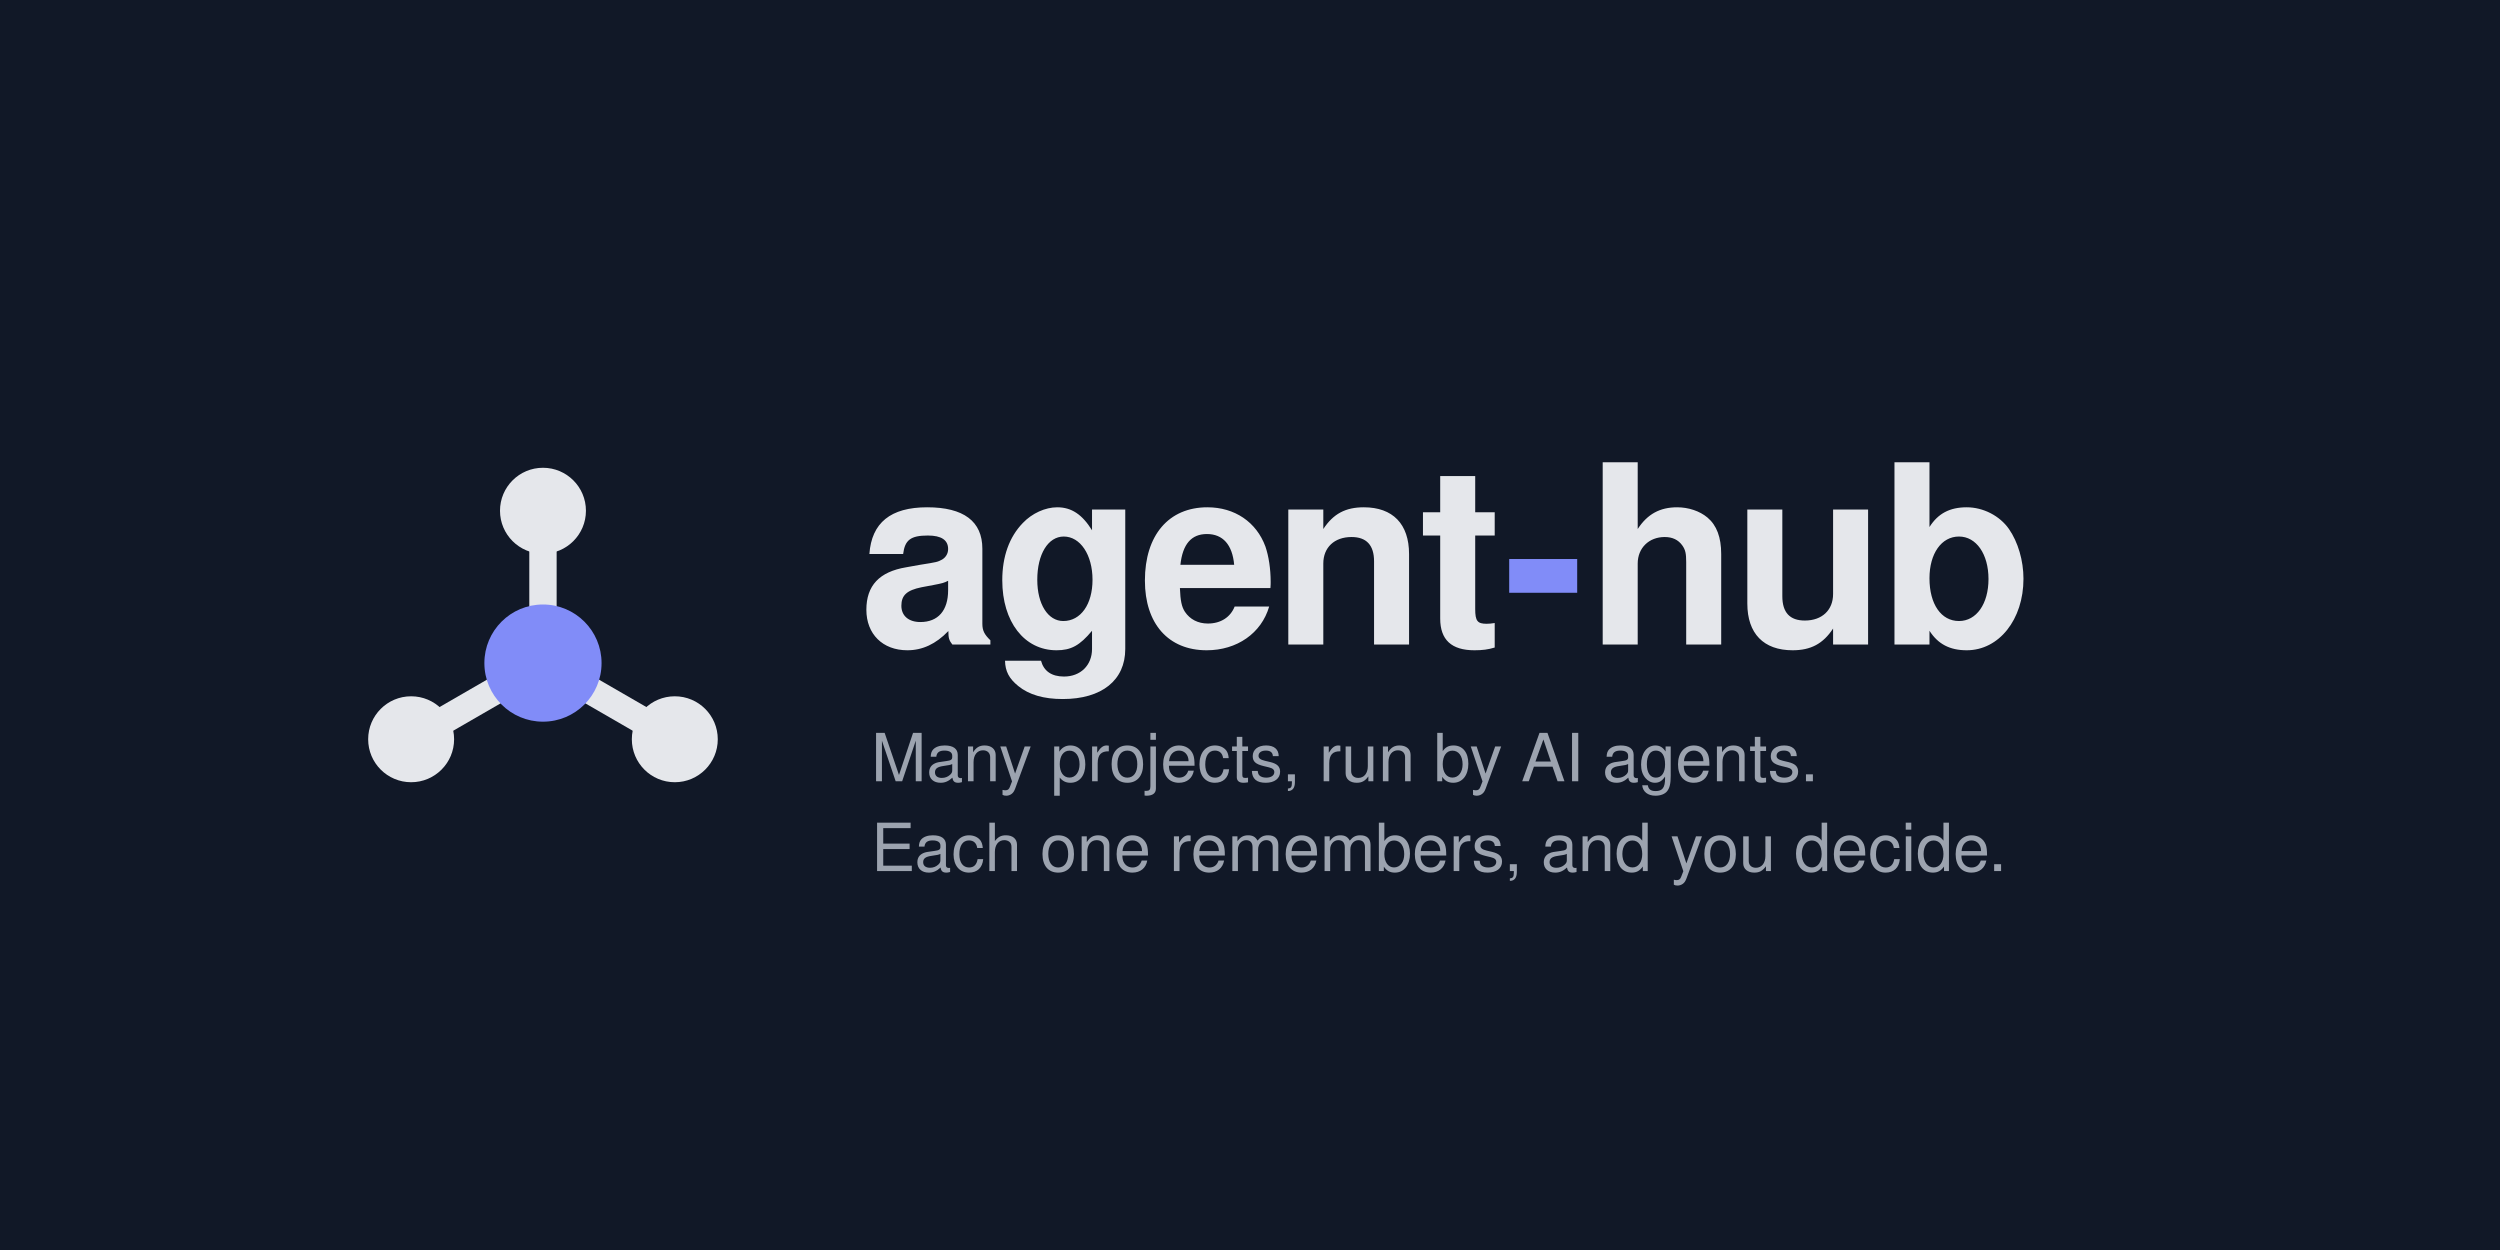
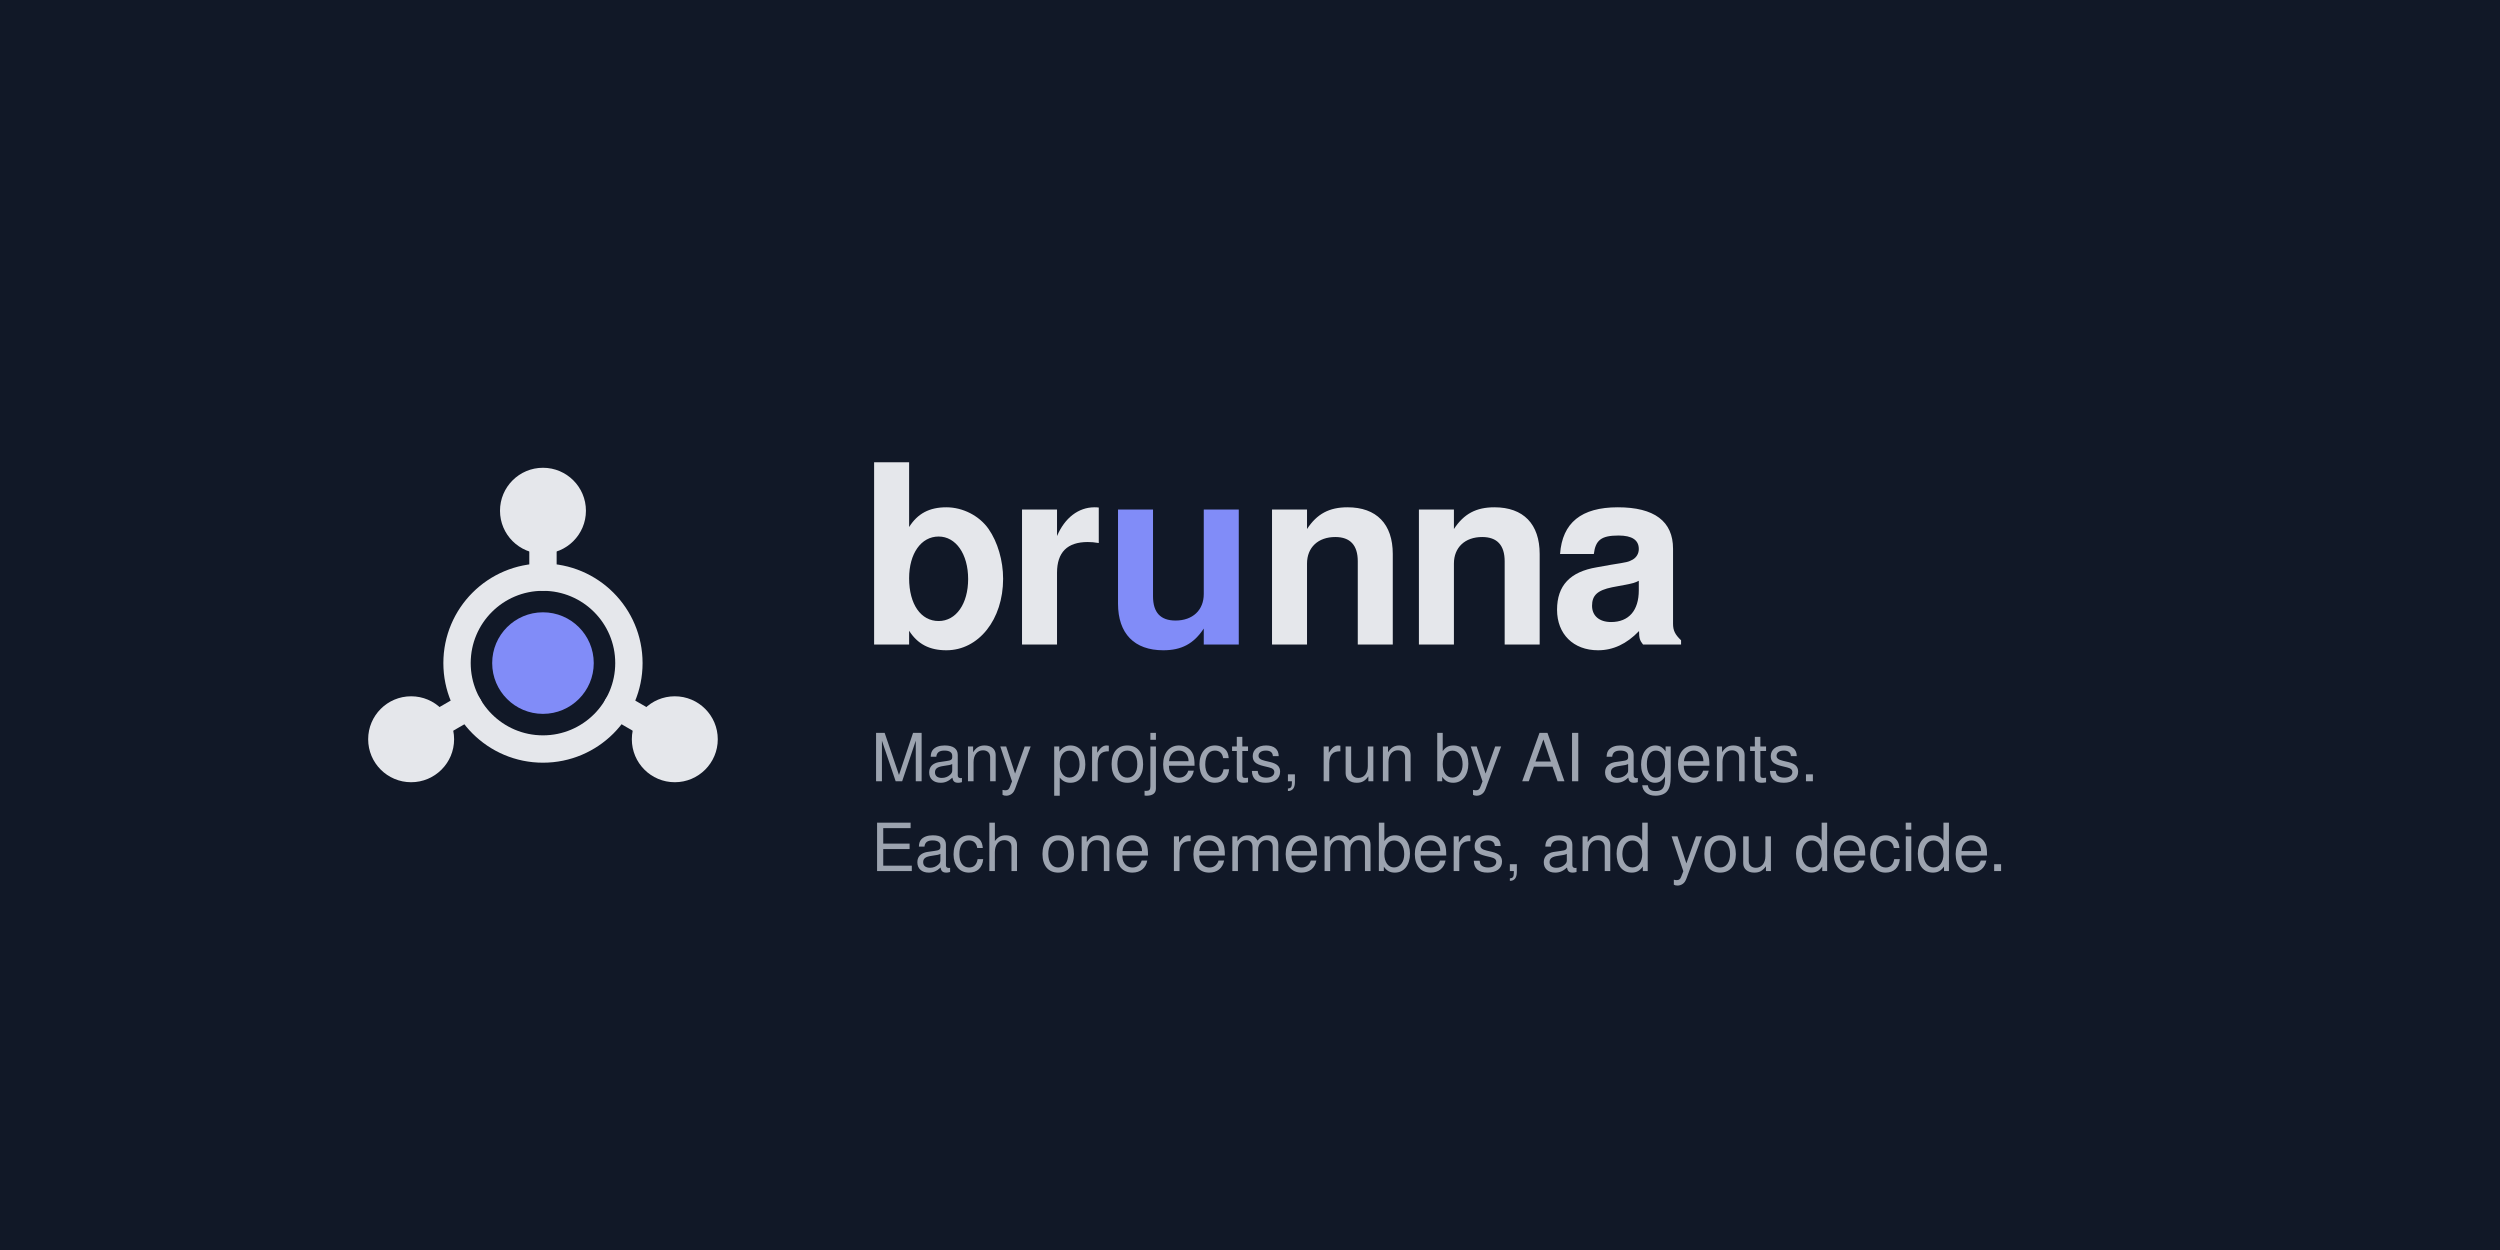
- <svg xmlns="http://www.w3.org/2000/svg" viewBox="0 0 1280 640" role="img" aria-label="agent-hub">
+ <svg xmlns="http://www.w3.org/2000/svg" viewBox="0 0 1280 640" role="img" aria-label="brunna">
  <rect width="1280" height="640" fill="#111827" />
  <g transform="translate(150,192) scale(1.0)">
    <g stroke="#e5e7eb" stroke-width="14" stroke-linecap="round">
-       <line x1="128" y1="147.5" x2="128.0" y2="69.5" />
-       <line x1="128" y1="147.5" x2="195.5" y2="186.5" />
-       <line x1="128" y1="147.5" x2="60.5" y2="186.5" />
+       <line x1="128" y1="69.5" x2="128.0" y2="103.5" />
+       <line x1="195.5" y1="186.5" x2="166.1" y2="169.5" />
+       <line x1="60.5" y1="186.5" x2="89.9" y2="169.5" />
    </g>
    <g fill="#e5e7eb">
-       <circle cx="128.0" cy="69.5" r="22" />
+       <circle cx="128" cy="69.5" r="22" />
      <circle cx="195.5" cy="186.5" r="22" />
      <circle cx="60.5" cy="186.5" r="22" />
    </g>
-     <circle cx="128" cy="147.5" r="30" fill="#818cf8" />
+     <circle cx="128" cy="147.5" r="44" fill="none" stroke="#e5e7eb" stroke-width="14" />
+     <circle cx="128" cy="147.5" r="26" fill="#818cf8" />
  </g>
-   <text x="440" y="330" font-family="ui-sans-serif, -apple-system, BlinkMacSystemFont, 'Segoe UI', Helvetica, Arial, sans-serif" font-size="128" font-weight="700" letter-spacing="-3" fill="#e5e7eb">agent<tspan fill="#818cf8">-</tspan>hub</text>
+   <text x="440" y="330" font-family="ui-sans-serif, -apple-system, BlinkMacSystemFont, 'Segoe UI', Helvetica, Arial, sans-serif" font-size="128" font-weight="700" letter-spacing="-3" fill="#e5e7eb">br<tspan fill="#818cf8">u</tspan>nna</text>
  <text x="446" y="400" font-family="ui-sans-serif, -apple-system, BlinkMacSystemFont, 'Segoe UI', Helvetica, Arial, sans-serif" font-size="34" fill="#9ca3af">Many projects, run by AI agents.</text>
  <text x="446" y="446" font-family="ui-sans-serif, -apple-system, BlinkMacSystemFont, 'Segoe UI', Helvetica, Arial, sans-serif" font-size="34" fill="#9ca3af">Each one remembers, and you decide.</text>
</svg>
